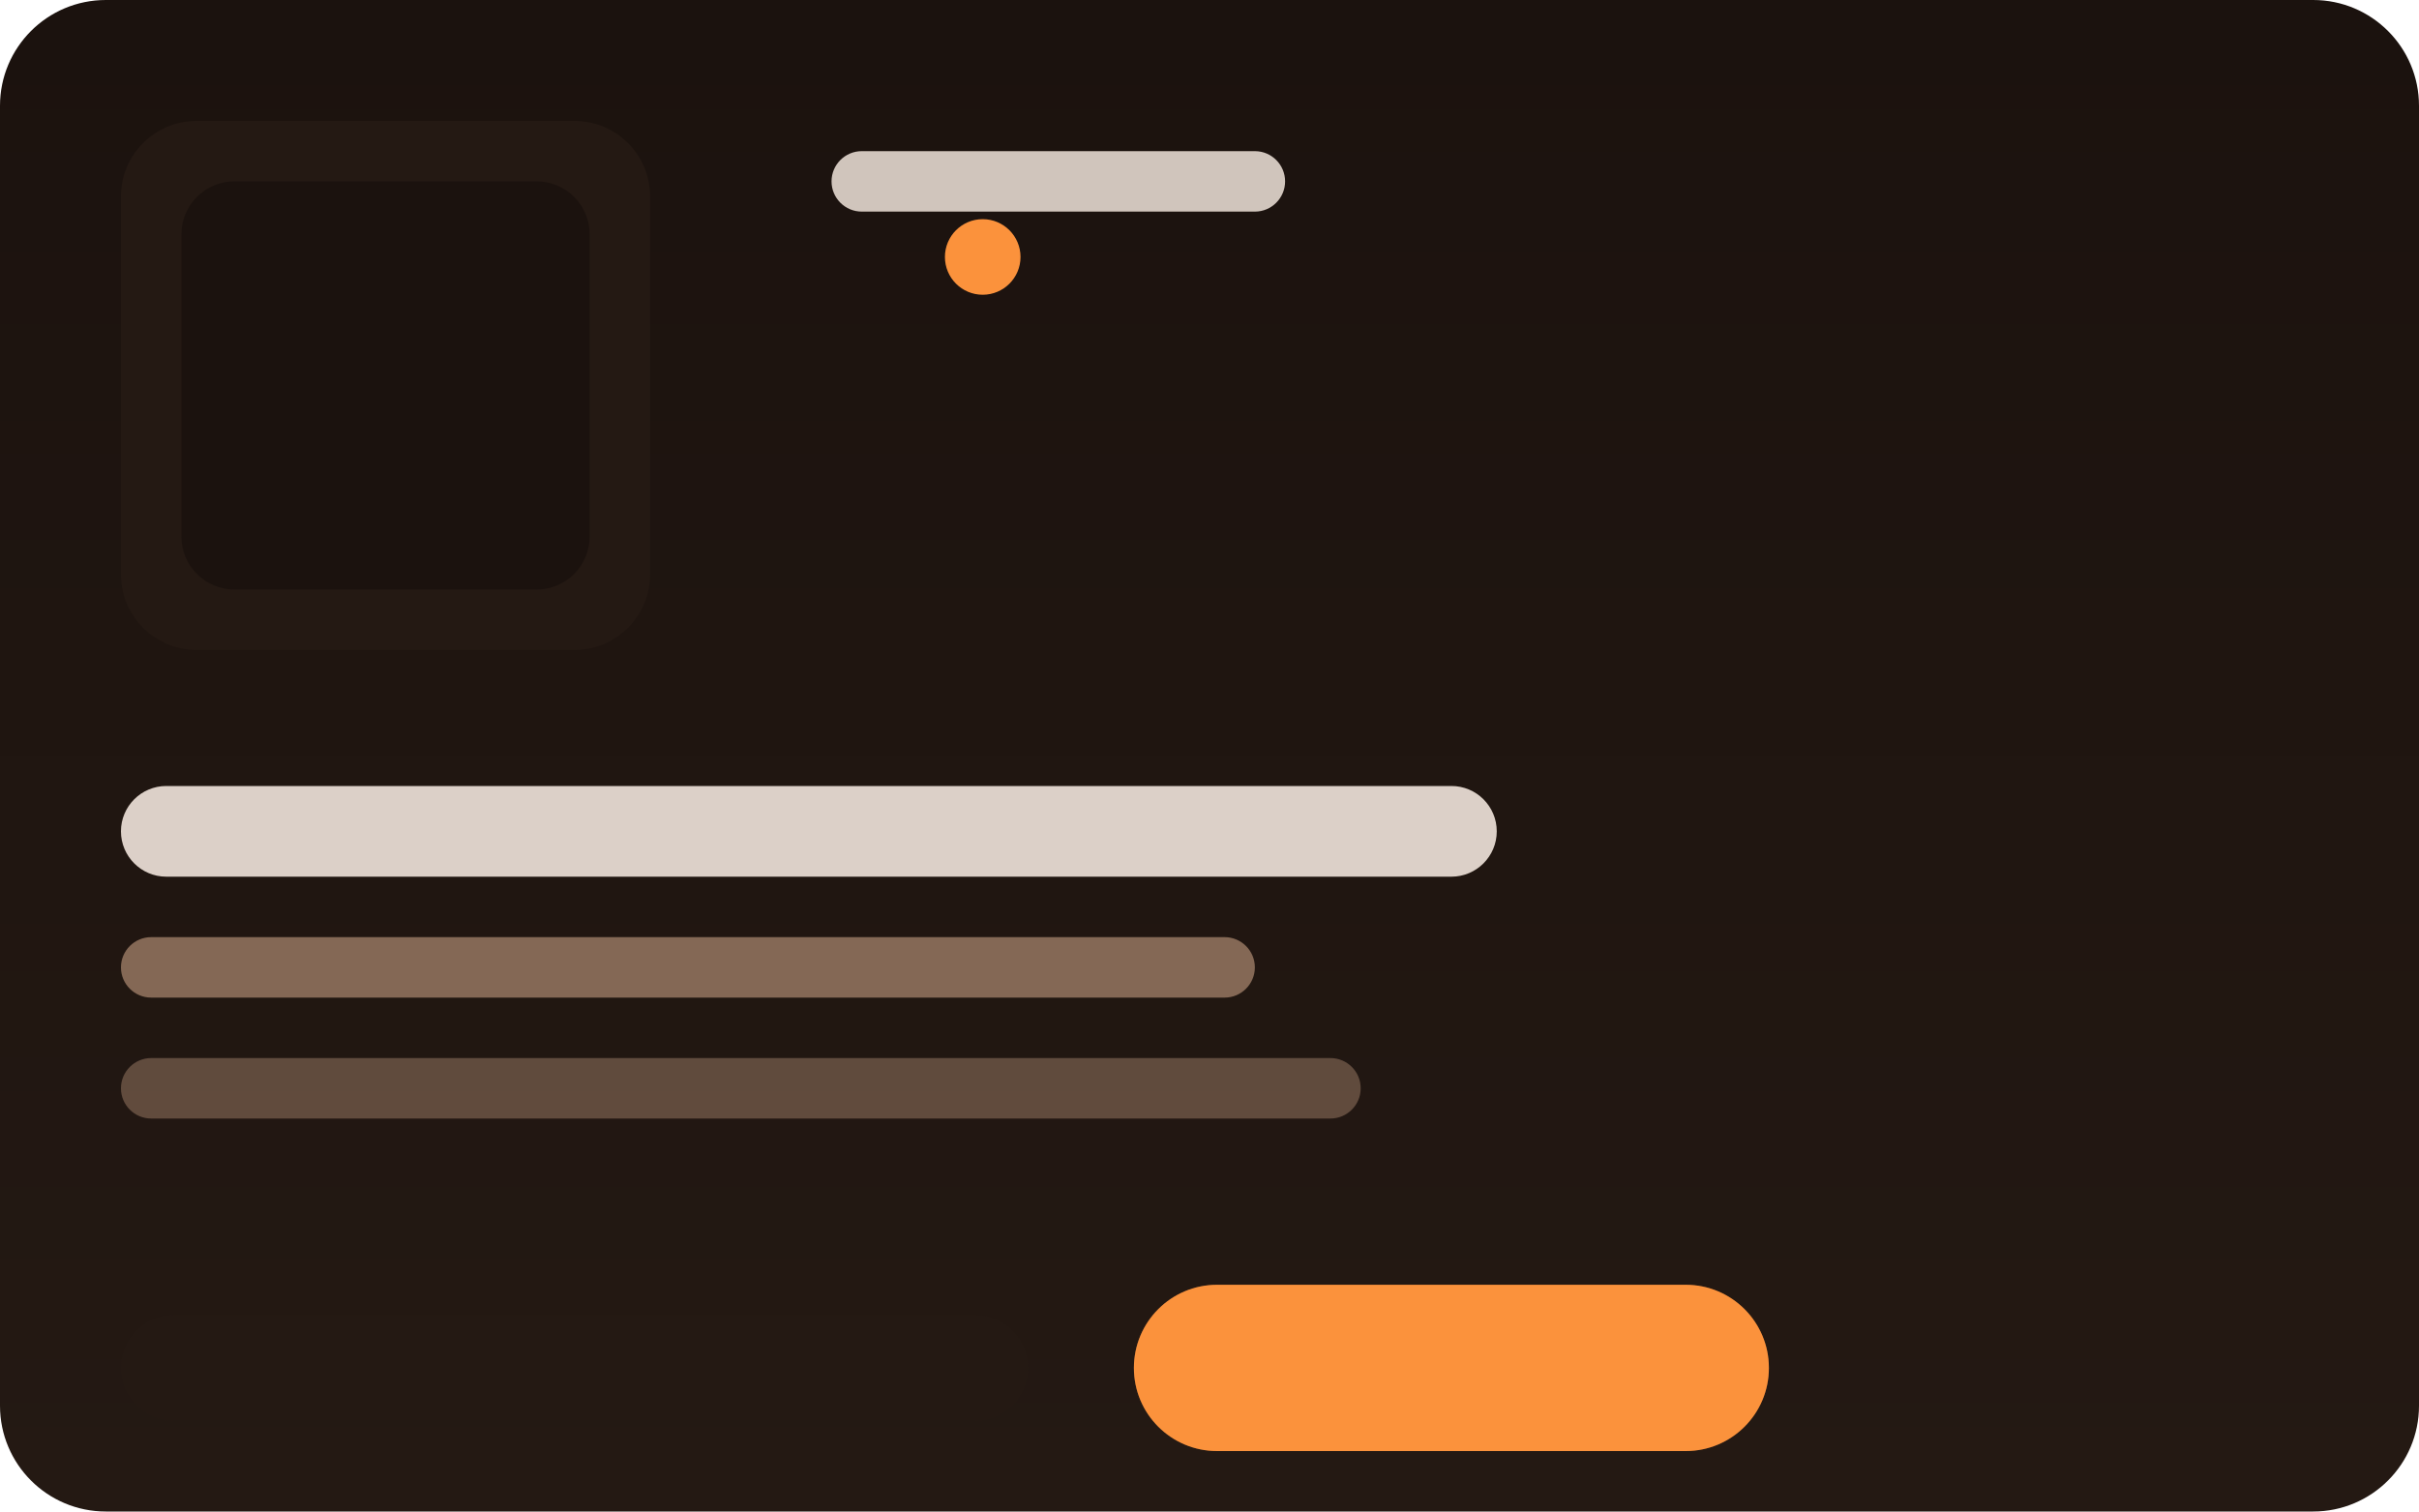
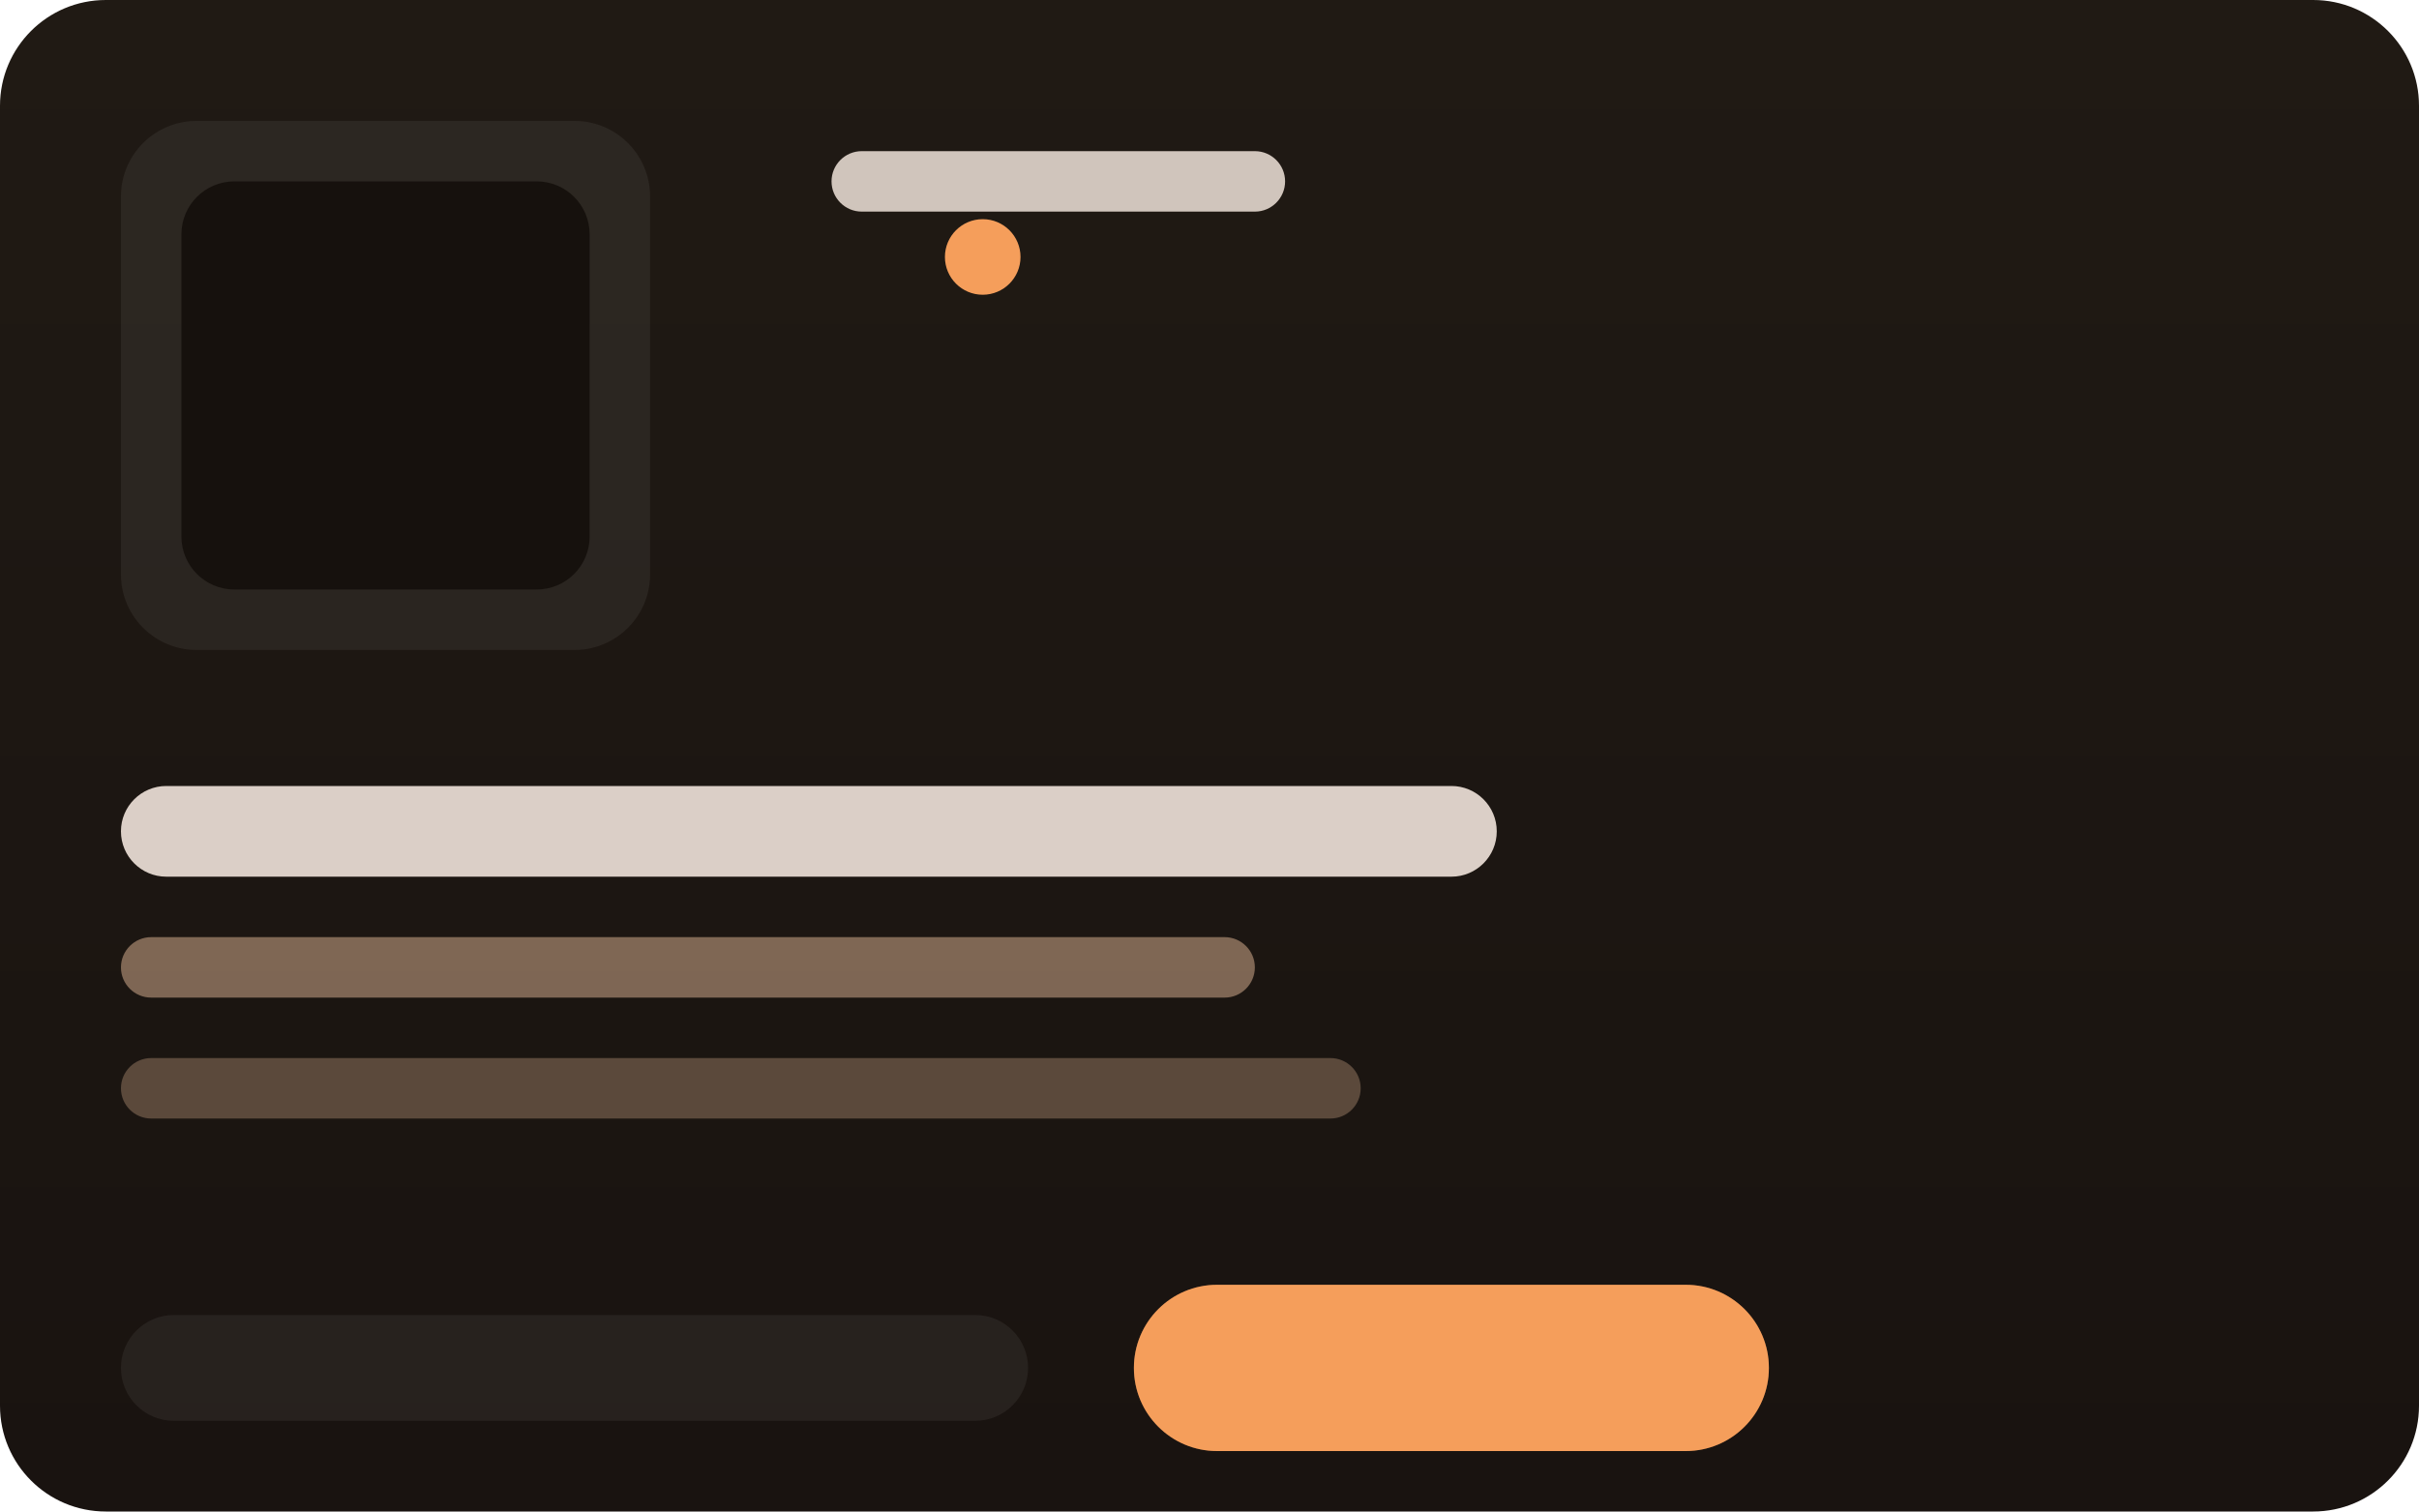
<svg xmlns="http://www.w3.org/2000/svg" width="320" height="200" viewBox="0 0 320 200">
  <defs>
    <linearGradient id="gember" x2="0" y2="1">
-       <stop offset="0" stop-color="#1b120e" />
-       <stop offset="1" stop-color="#241913" />
+       <stop offset="0" stop-color="#201a14" />
+       <stop offset="1" stop-color="#191310" />
    </linearGradient>
  </defs>
  <rect width="320" height="200" rx="14" fill="url(#gember)" />
-   <rect x="16" y="16" width="70" height="70" rx="10" fill="#241913" />
-   <rect x="24" y="24" width="54" height="54" rx="7" fill="#1b120e" />
-   <circle cx="130" cy="34" r="5" fill="#fb923c" />
-   <rect x="110" y="20" width="60" height="8" rx="4" fill="#fdf1e7" opacity="0.8" />
-   <rect x="16" y="104" width="182" height="12" rx="6" fill="#fdf1e7" opacity="0.85" />
-   <rect x="16" y="124" width="150" height="8" rx="4" fill="#d6ab8c" opacity="0.55" />
-   <rect x="16" y="140" width="164" height="8" rx="4" fill="#d6ab8c" opacity="0.35" />
-   <rect x="16" y="174" width="120" height="14" rx="7" fill="#241913" />
-   <rect x="150" y="170" width="84" height="22" rx="11" fill="#fb923c" />
-   <rect x="150" y="170" width="84" height="22" rx="11" fill="#fb923c" opacity="0.35" />
+   <rect x="16" y="16" width="70" height="70" rx="10" fill="rgba(255,255,255,0.06)" />
+   <rect x="24" y="24" width="54" height="54" rx="7" fill="#16110d" />
+   <circle cx="130" cy="34" r="5" fill="#f59e5b" />
+   <rect x="110" y="20" width="60" height="8" rx="4" fill="#fdf0e6" opacity="0.8" />
+   <rect x="16" y="104" width="182" height="12" rx="6" fill="#fdf0e6" opacity="0.85" />
+   <rect x="16" y="124" width="150" height="8" rx="4" fill="#d0a98a" opacity="0.55" />
+   <rect x="16" y="140" width="164" height="8" rx="4" fill="#d0a98a" opacity="0.35" />
+   <rect x="16" y="174" width="120" height="14" rx="7" fill="rgba(255,255,255,0.06)" />
+   <rect x="150" y="170" width="84" height="22" rx="11" fill="#f59e5b" />
+   <rect x="150" y="170" width="84" height="22" rx="11" fill="#f59e5b" opacity="0.35" />
</svg>
